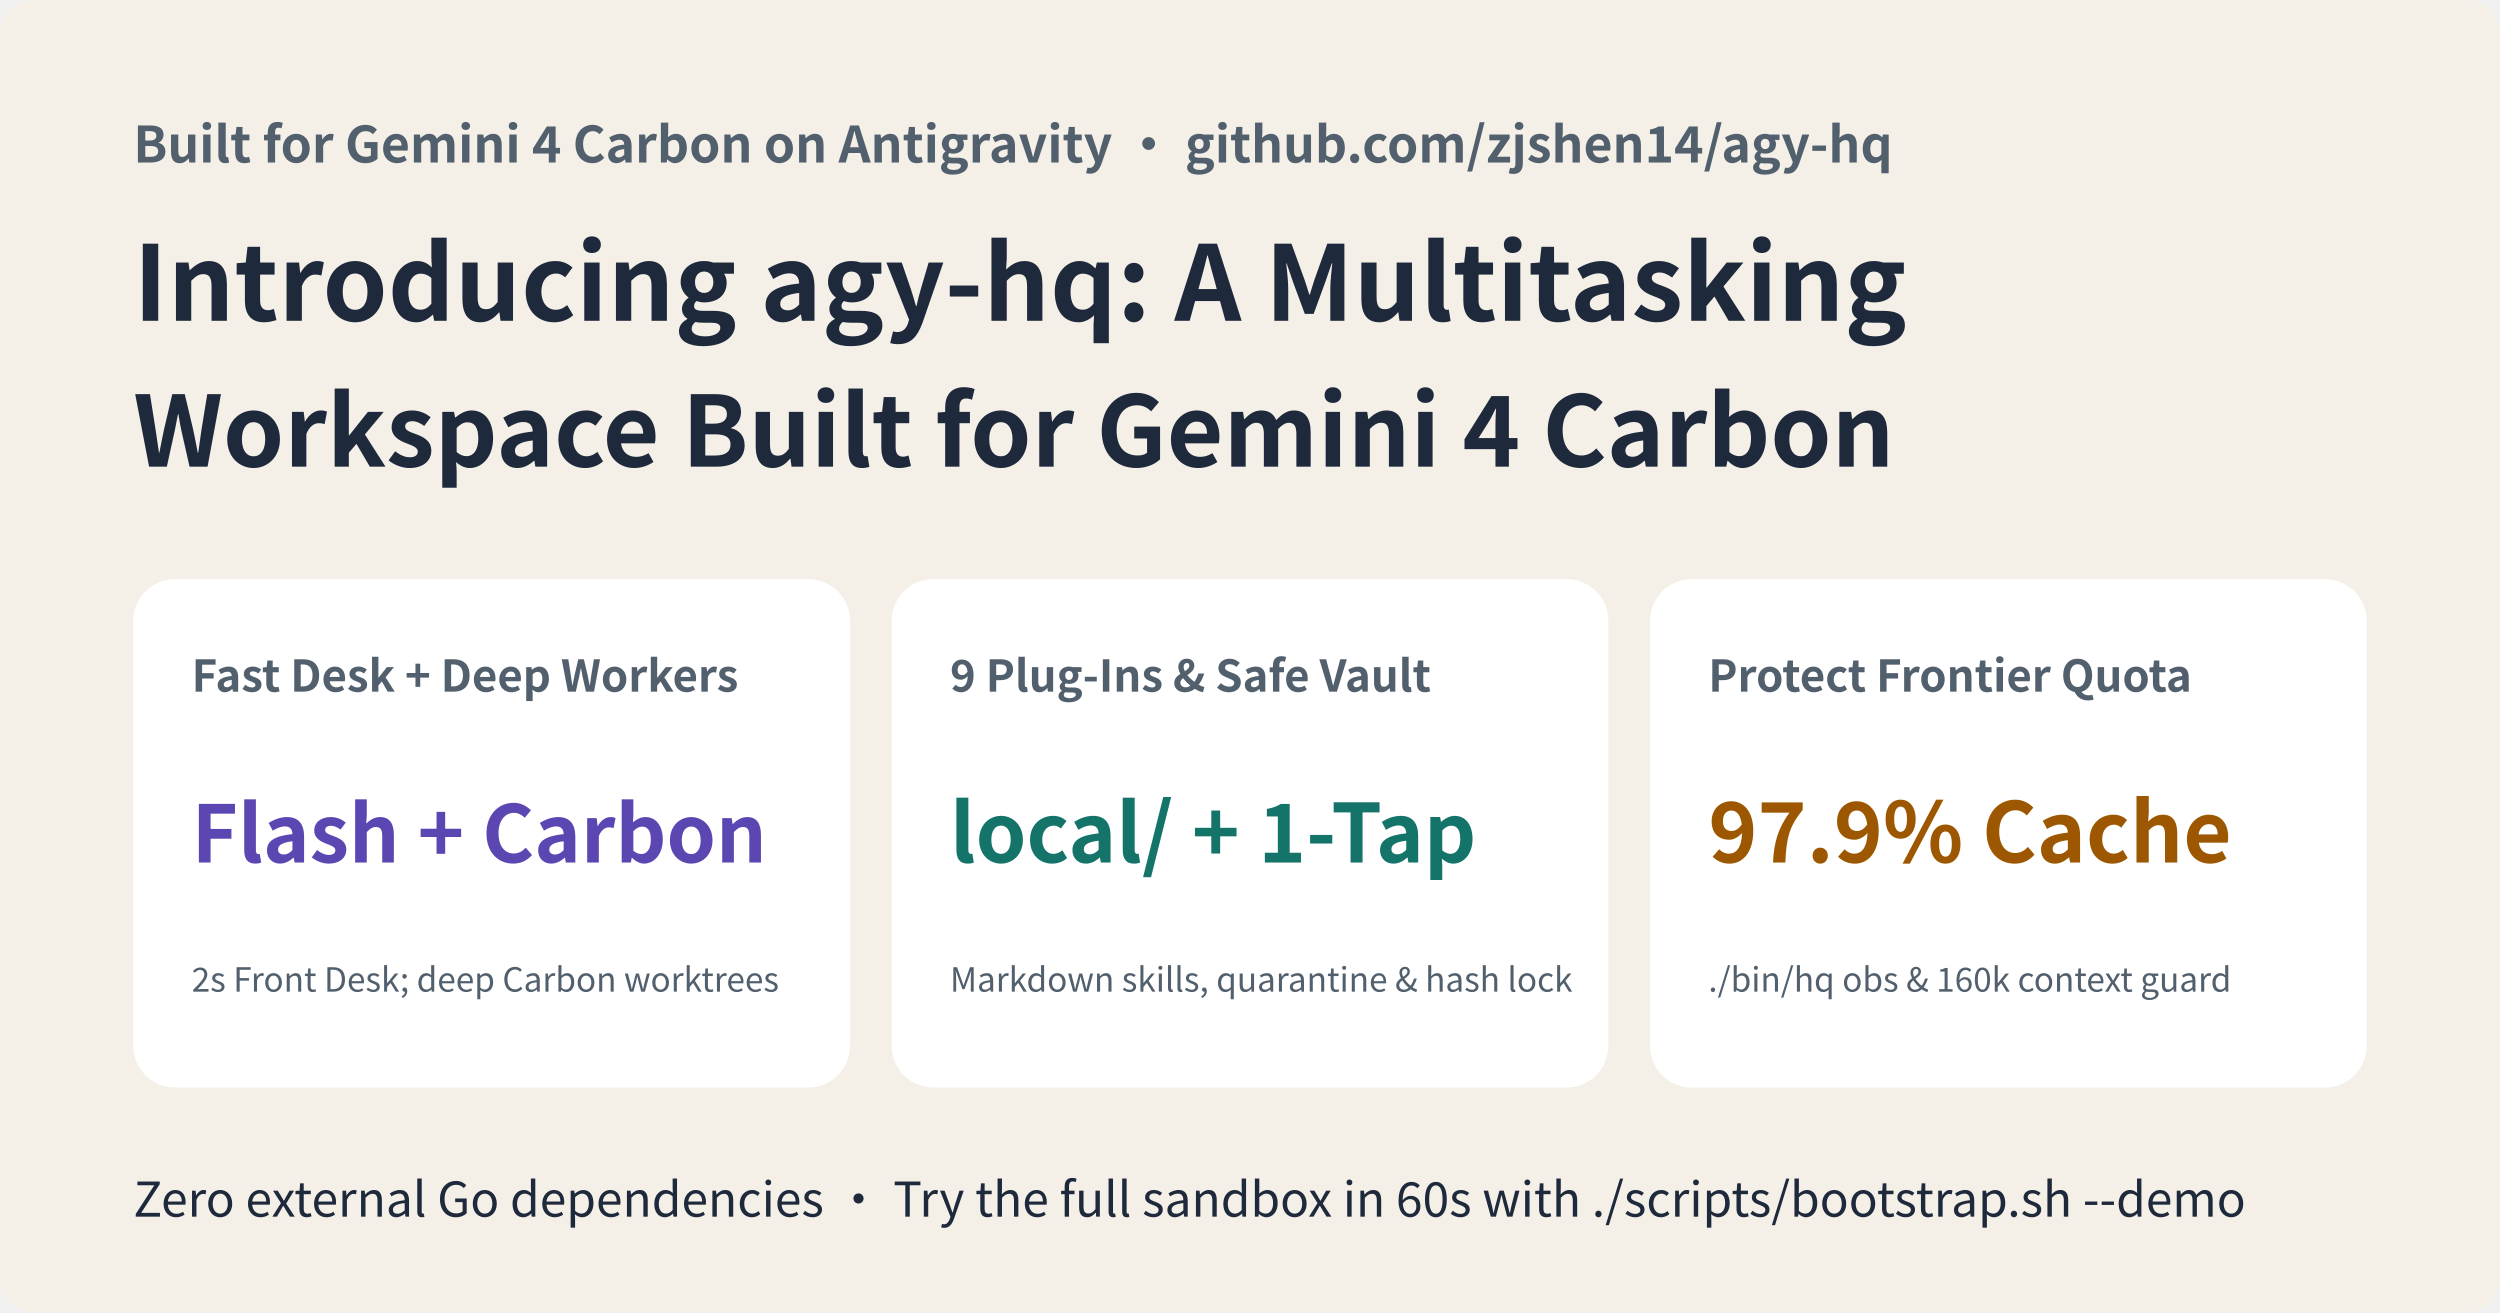
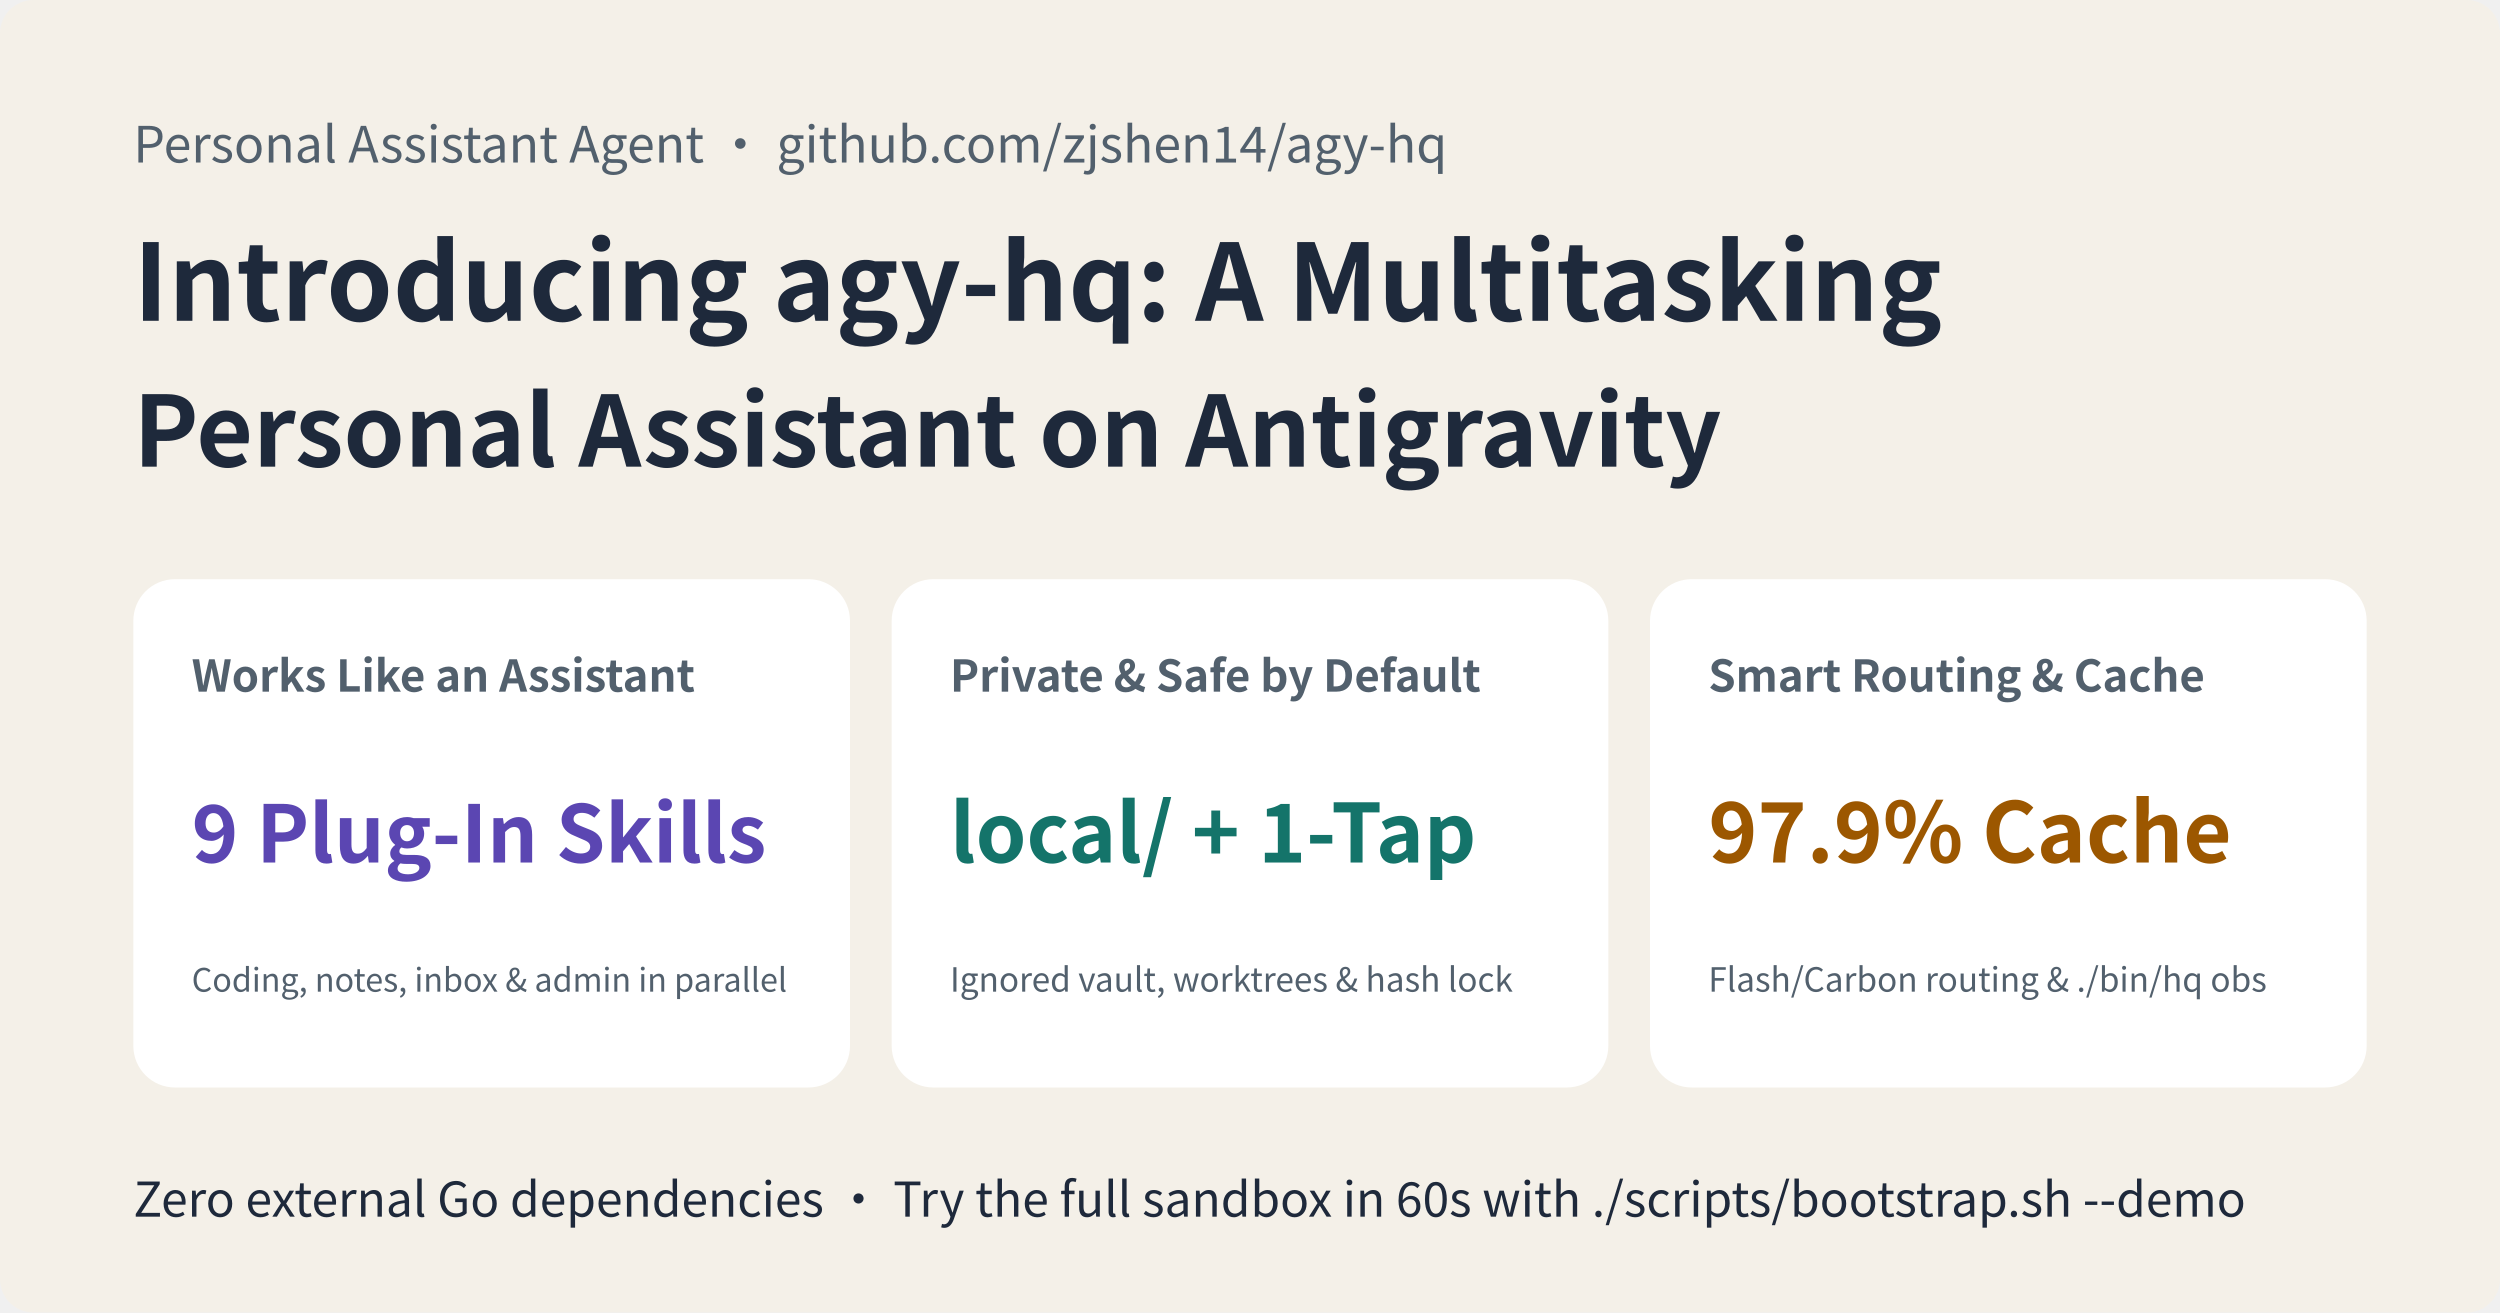
<svg xmlns="http://www.w3.org/2000/svg" width="1200" height="630" viewBox="0 0 1200 630" role="img" aria-labelledby="title desc">
  <defs>
    <marker id="arr" markerWidth="8" markerHeight="8" refX="7" refY="4" orient="auto">
      <path d="M0 0 L8 4 L0 8 Z" fill="#64748b" />
    </marker>
    <marker id="arr-teal" markerWidth="8" markerHeight="8" refX="7" refY="4" orient="auto">
      <path d="M0 0 L8 4 L0 8 Z" fill="#14746a" />
    </marker>
    <marker id="arr-purple" markerWidth="8" markerHeight="8" refX="7" refY="4" orient="auto">
      <path d="M0 0 L8 4 L0 8 Z" fill="#5b46b2" />
    </marker>
  </defs>
  <rect width="1200" height="630" fill="#f4f0e8" rx="16" />
  <g font-family="Noto Sans CJK SC, Noto Sans, system-ui, -apple-system, sans-serif">
-     <text x="64" y="78" font-size="24" fill="#52606d" font-weight="600">Built for Gemini 4 Carbon on Antigravity · github.com/zjshen14/agy-hq</text>
-     <text x="64" y="154" font-size="50" fill="#1e293b" font-weight="700">Introducing agy-hq: A Multitasking</text>
-     <text x="64" y="224" font-size="47" fill="#1e293b" font-weight="700">Workspace Built for Gemini 4 Carbon</text>
+     <text x="64" y="78" font-size="24" fill="#52606d" font-weight="500">Personal Assistant Agent · github.com/zjshen14/agy-hq</text>
+     <text x="64" y="154" font-size="51" fill="#1e293b" font-weight="700">Introducing agy-hq: A Multitasking</text>
+     <text x="64" y="224" font-size="47" fill="#1e293b" font-weight="700">Personal Assistant on Antigravity</text>
    <rect x="64" y="278" width="344" height="244" rx="20" fill="#fff" />
    <rect x="428" y="278" width="344" height="244" rx="20" fill="#fff" />
    <rect x="792" y="278" width="344" height="244" rx="20" fill="#fff" />
-     <text x="92" y="332" font-size="21" fill="#52606d" font-weight="600">Fast Desk + Deep Workers</text>
-     <text x="92" y="414" font-size="38" fill="#5b46b2" font-weight="700">Flash + Carbon</text>
-     <text x="92" y="476" font-size="16" fill="#52606d" font-weight="400">2s Front Desk; deep Carbon worktrees</text>
-     <text x="456" y="332" font-size="21" fill="#52606d" font-weight="600">9 Plug-Ins &amp; Safe Vault</text>
+     <text x="92" y="332" font-size="21" fill="#52606d" font-weight="600">Works Like an Assistant</text>
+     <text x="92" y="414" font-size="38" fill="#5b46b2" font-weight="700">9 Plug-In Skills</text>
+     <text x="92" y="476" font-size="15.5" fill="#52606d" font-weight="400">Coding, notes, inbox &amp; admin in parallel</text>
+     <text x="456" y="332" font-size="21" fill="#52606d" font-weight="600">Private &amp; Safe by Default</text>
    <text x="456" y="414" font-size="39" fill="#14746a" font-weight="700">local/ + 1-Tap</text>
-     <text x="456" y="476" font-size="16" fill="#52606d" font-weight="400">Markdown skills, quarantine &amp; hash lock</text>
-     <text x="820" y="332" font-size="21" fill="#52606d" font-weight="600">Protect Frontier Quota</text>
+     <text x="456" y="476" font-size="16" fill="#52606d" font-weight="400">Ignored vault, worktrees &amp; hash lock</text>
+     <text x="820" y="332" font-size="21" fill="#52606d" font-weight="600">Smart Routing &amp; Cache</text>
    <text x="820" y="414" font-size="40" fill="#9c5700" font-weight="700">97.9% Cache</text>
-     <text x="820" y="476" font-size="16" fill="#52606d" font-weight="400">./bin/hq obs &amp; 160k context guard</text>
+     <text x="820" y="476" font-size="16" fill="#52606d" font-weight="400">Flash/Carbon routing &amp; ./bin/hq obs</text>
    <text x="64" y="584" font-size="23" fill="#1e293b" font-weight="500">Zero external Go dependencies · Try the full sandbox in 60s with ./scripts/bootstrap.sh --demo</text>
  </g>
</svg>
